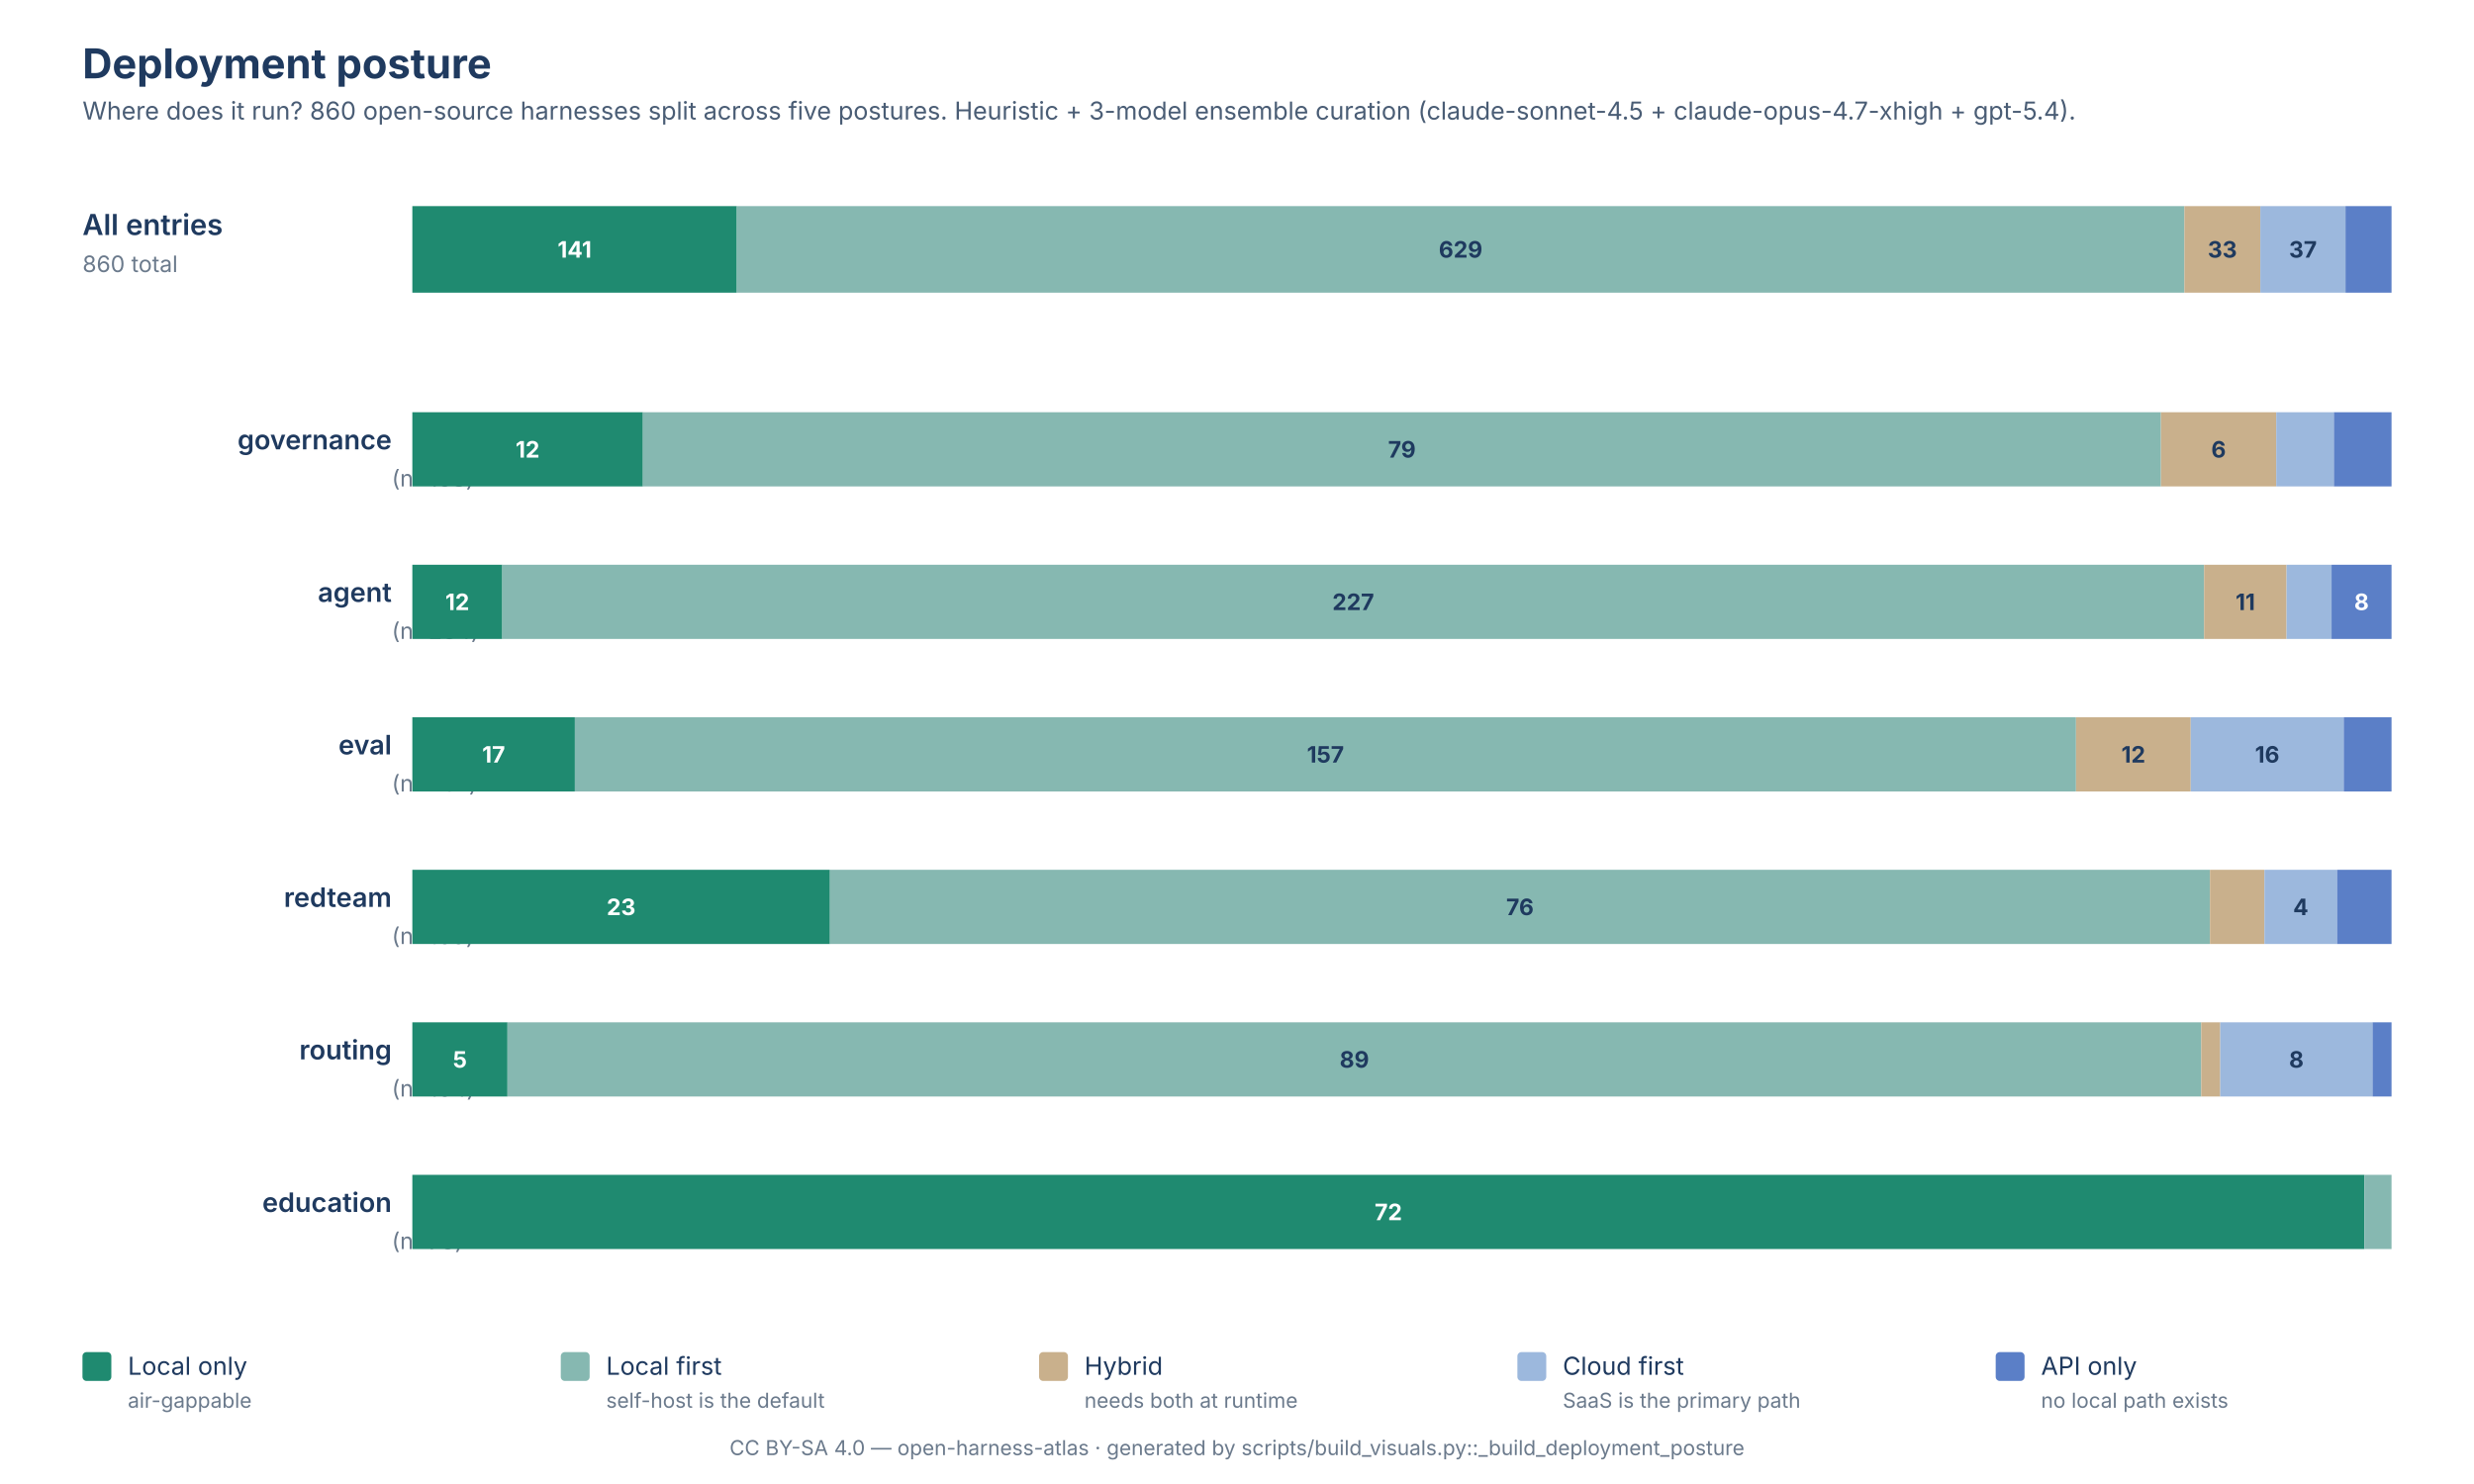
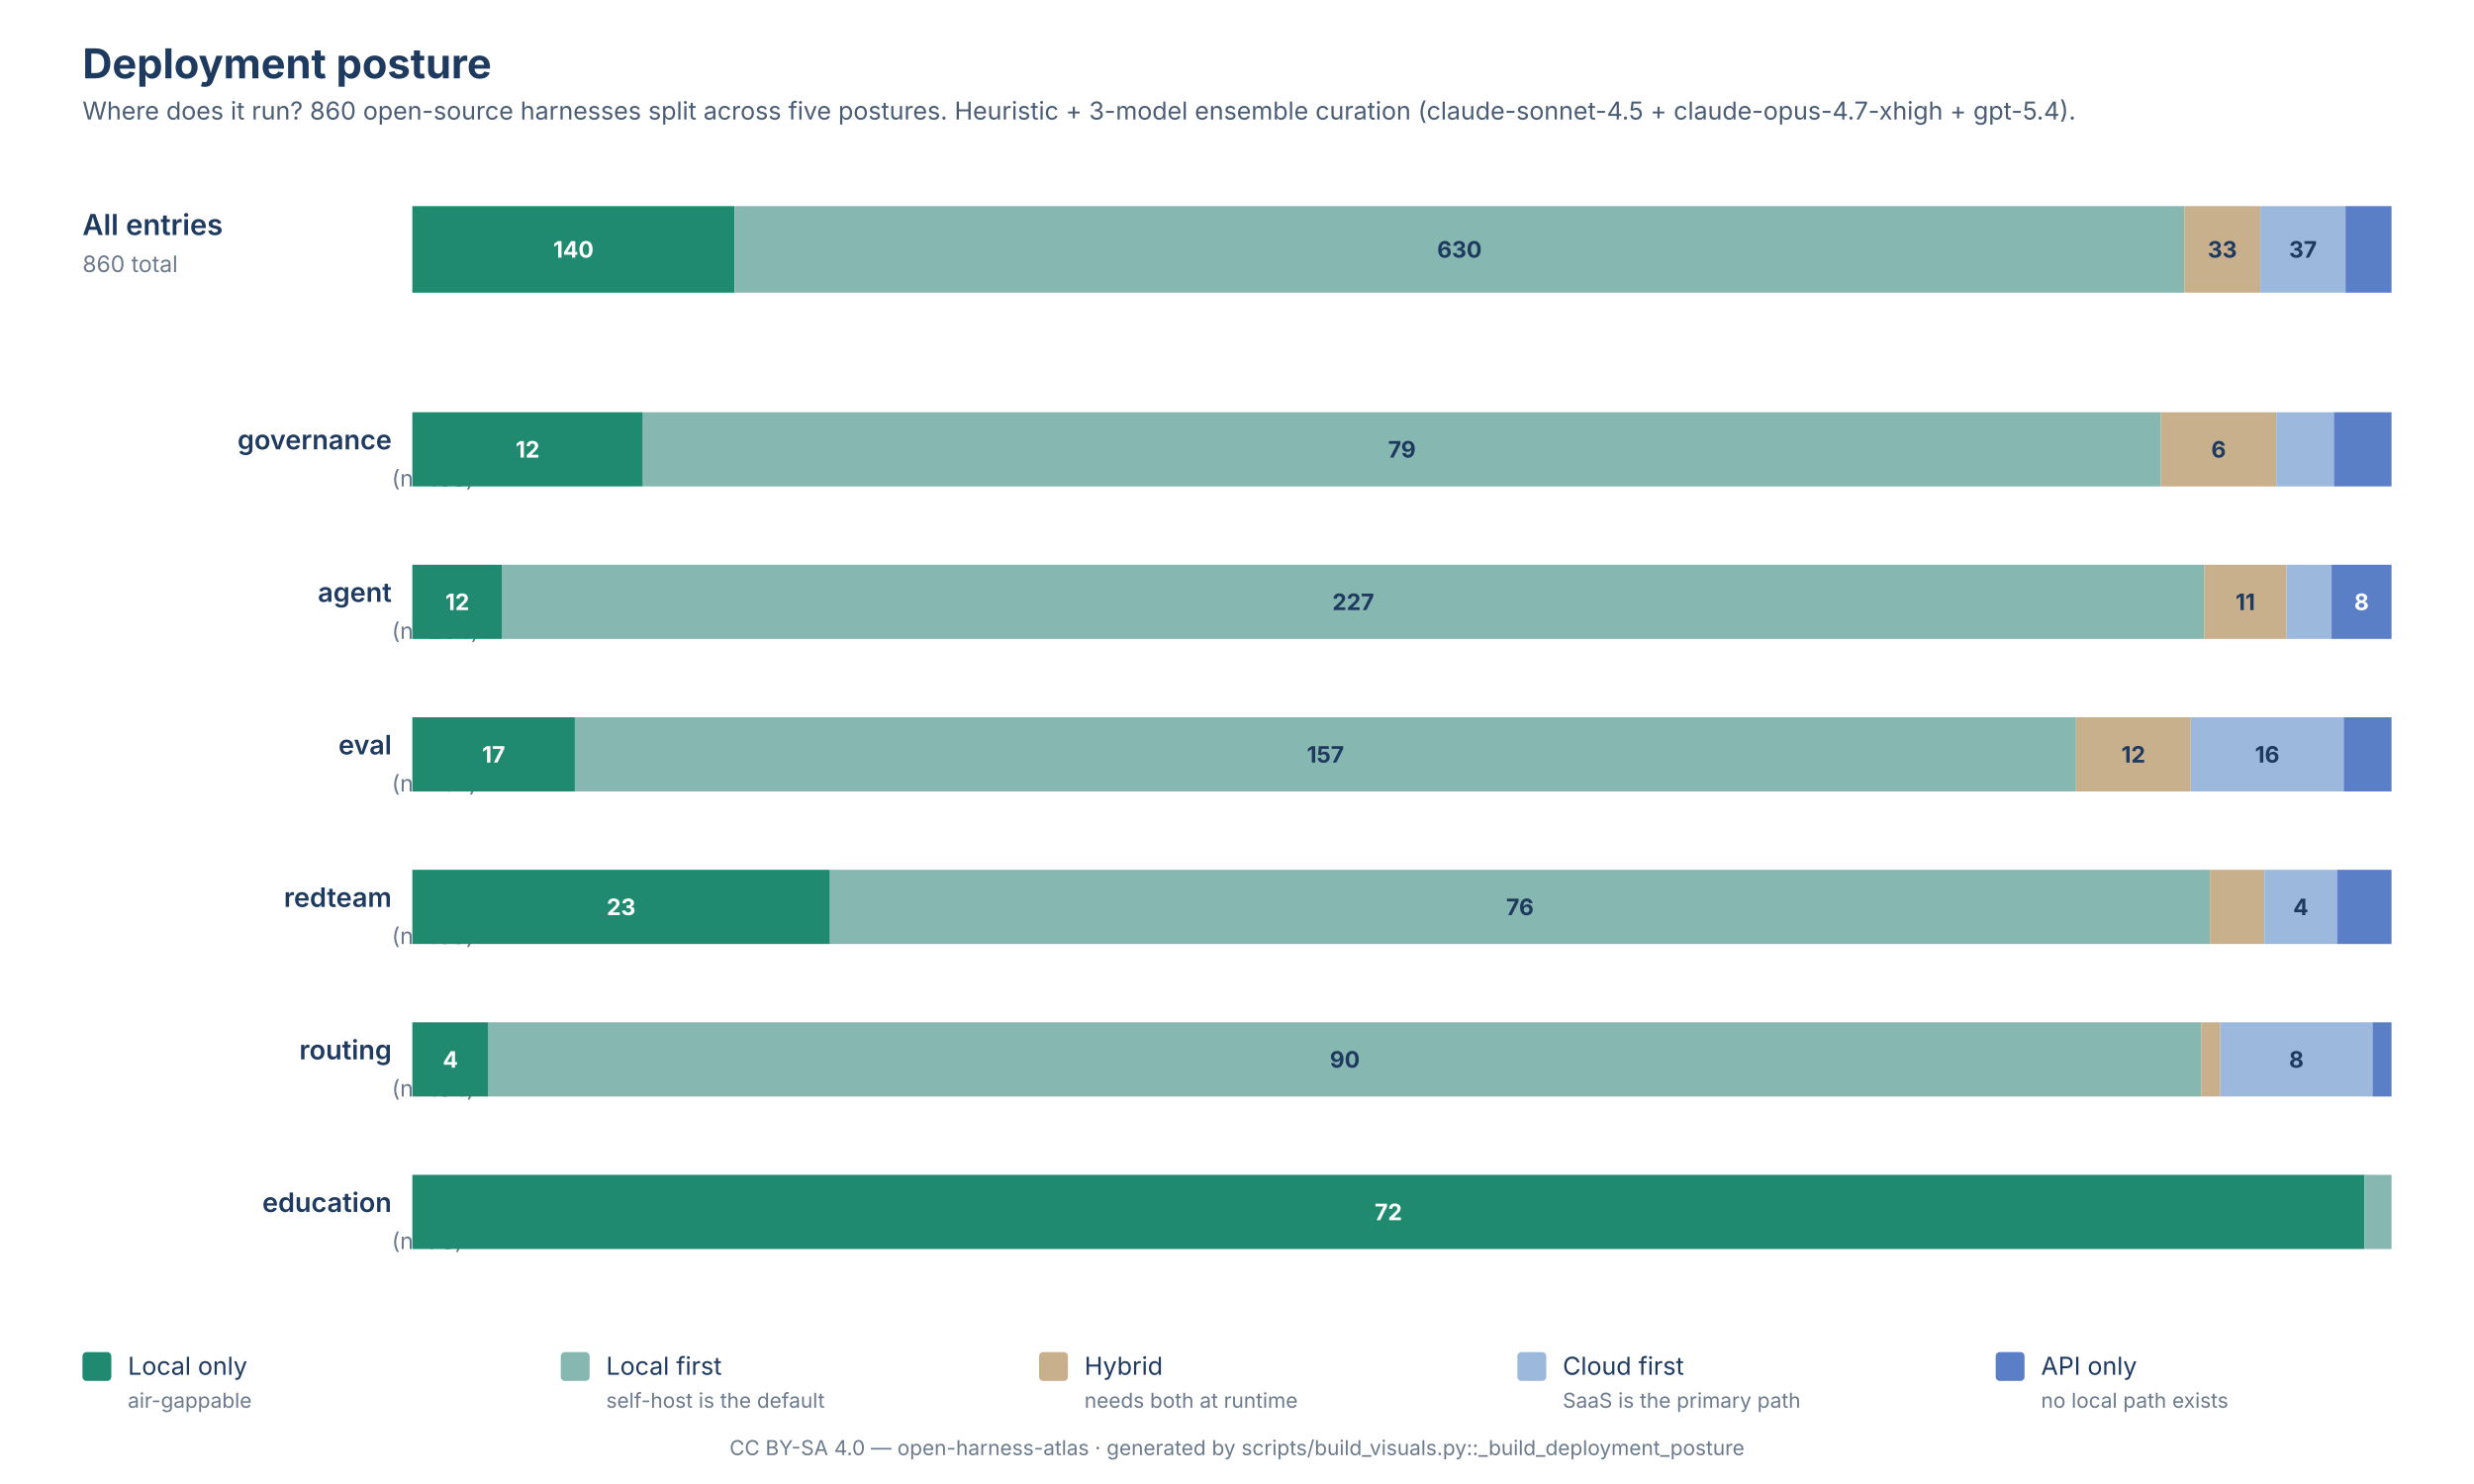
<svg xmlns="http://www.w3.org/2000/svg" viewBox="0 0 1200 720" role="img" aria-labelledby="title desc">
  <style>.body{font-family:"Inter","Helvetica Neue",Arial,sans-serif;}.title{font-size:20px;font-weight:700;fill:#1f3a5f;}.sub{font-size:12px;font-weight:400;fill:#4a5d75;}.h2{font-size:14px;font-weight:600;fill:#1f3a5f;}.cat-label{font-size:13px;font-weight:600;fill:#1f3a5f;text-anchor:end;}.cat-count{font-size:11px;fill:#6b7a8c;text-anchor:start;}.seg-label{font-size:11px;font-weight:700;fill:#ffffff;text-anchor:middle;dominant-baseline:central;}.seg-label-dark{font-size:11px;font-weight:700;fill:#1f3a5f;text-anchor:middle;dominant-baseline:central;}.legend-text{font-size:12px;fill:#1f3a5f;}.legend-hint{font-size:10px;fill:#6b7a8c;}.footer{font-size:10px;fill:#6b7a8c;text-anchor:middle;}</style>
  <rect width="1200" height="720" fill="#ffffff" />
  <text x="40" y="38" class="body title">Deployment posture</text>
  <text x="40" y="58" class="body sub">Where does it run? 860 open-source harnesses split across five postures. Heuristic + 3-model ensemble curation (claude-sonnet-4.5 + claude-opus-4.7-xhigh + gpt-5.4).</text>
  <text x="40" y="114" class="body h2">All entries</text>
  <text x="40" y="132" class="body cat-count" text-anchor="start">860 total</text>
-   <rect x="200.00" y="100" width="157.40" height="42" fill="#1f8a70" />
-   <text x="278.70" y="121.00" class="body seg-label">141</text>
-   <rect x="357.40" y="100" width="702.14" height="42" fill="#86b8b1" />
-   <text x="708.47" y="121.00" class="body seg-label-dark">629</text>
+   <rect x="200.00" y="100" width="156.28" height="42" fill="#1f8a70" />
+   <text x="278.14" y="121.00" class="body seg-label">140</text>
+   <rect x="356.28" y="100" width="703.26" height="42" fill="#86b8b1" />
+   <text x="707.91" y="121.00" class="body seg-label-dark">630</text>
  <rect x="1059.53" y="100" width="36.84" height="42" fill="#c9b08c" />
  <text x="1077.95" y="121.00" class="body seg-label-dark">33</text>
  <rect x="1096.37" y="100" width="41.30" height="42" fill="#9cb8dd" />
  <text x="1117.02" y="121.00" class="body seg-label-dark">37</text>
  <rect x="1137.67" y="100" width="22.33" height="42" fill="#5b7fc7" />
  <text x="190" y="218" class="body cat-label">governance</text>
  <text x="190" y="236" class="body cat-count" text-anchor="end">(n=103)</text>
  <rect x="200.00" y="200" width="111.84" height="36" fill="#1f8a70" />
  <text x="255.92" y="218.00" class="body seg-label">12</text>
  <rect x="311.84" y="200" width="736.31" height="36" fill="#86b8b1" />
  <text x="680.00" y="218.00" class="body seg-label-dark">79</text>
  <rect x="1048.16" y="200" width="55.92" height="36" fill="#c9b08c" />
  <text x="1076.12" y="218.00" class="body seg-label-dark">6</text>
  <rect x="1104.08" y="200" width="27.96" height="36" fill="#9cb8dd" />
  <rect x="1132.04" y="200" width="27.96" height="36" fill="#5b7fc7" />
  <text x="190" y="292" class="body cat-label">agent</text>
  <text x="190" y="310" class="body cat-count" text-anchor="end">(n=264)</text>
  <rect x="200.00" y="274" width="43.64" height="36" fill="#1f8a70" />
  <text x="221.82" y="292.00" class="body seg-label">12</text>
  <rect x="243.64" y="274" width="825.45" height="36" fill="#86b8b1" />
  <text x="656.36" y="292.00" class="body seg-label-dark">227</text>
  <rect x="1069.09" y="274" width="40.00" height="36" fill="#c9b08c" />
  <text x="1089.09" y="292.00" class="body seg-label-dark">11</text>
  <rect x="1109.09" y="274" width="21.82" height="36" fill="#9cb8dd" />
  <rect x="1130.91" y="274" width="29.09" height="36" fill="#5b7fc7" />
  <text x="1145.45" y="292.00" class="body seg-label">8</text>
  <text x="190" y="366" class="body cat-label">eval</text>
  <text x="190" y="384" class="body cat-count" text-anchor="end">(n=207)</text>
  <rect x="200.00" y="348" width="78.84" height="36" fill="#1f8a70" />
  <text x="239.42" y="366.00" class="body seg-label">17</text>
  <rect x="278.84" y="348" width="728.12" height="36" fill="#86b8b1" />
  <text x="642.90" y="366.00" class="body seg-label-dark">157</text>
  <rect x="1006.96" y="348" width="55.65" height="36" fill="#c9b08c" />
  <text x="1034.78" y="366.00" class="body seg-label-dark">12</text>
  <rect x="1062.61" y="348" width="74.20" height="36" fill="#9cb8dd" />
  <text x="1099.71" y="366.00" class="body seg-label-dark">16</text>
  <rect x="1136.81" y="348" width="23.19" height="36" fill="#5b7fc7" />
  <text x="190" y="440" class="body cat-label">redteam</text>
  <text x="190" y="458" class="body cat-count" text-anchor="end">(n=109)</text>
  <rect x="200.00" y="422" width="202.57" height="36" fill="#1f8a70" />
  <text x="301.28" y="440.00" class="body seg-label">23</text>
  <rect x="402.57" y="422" width="669.36" height="36" fill="#86b8b1" />
  <text x="737.25" y="440.00" class="body seg-label-dark">76</text>
  <rect x="1071.93" y="422" width="26.42" height="36" fill="#c9b08c" />
  <rect x="1098.35" y="422" width="35.23" height="36" fill="#9cb8dd" />
  <text x="1115.96" y="440.00" class="body seg-label-dark">4</text>
  <rect x="1133.58" y="422" width="26.42" height="36" fill="#5b7fc7" />
  <text x="190" y="514" class="body cat-label">routing</text>
  <text x="190" y="532" class="body cat-count" text-anchor="end">(n=104)</text>
-   <rect x="200.00" y="496" width="46.15" height="36" fill="#1f8a70" />
-   <text x="223.08" y="514.00" class="body seg-label">5</text>
-   <rect x="246.15" y="496" width="821.54" height="36" fill="#86b8b1" />
-   <text x="656.92" y="514.00" class="body seg-label-dark">89</text>
+   <rect x="200.00" y="496" width="36.92" height="36" fill="#1f8a70" />
+   <text x="218.46" y="514.00" class="body seg-label">4</text>
+   <rect x="236.92" y="496" width="830.77" height="36" fill="#86b8b1" />
+   <text x="652.31" y="514.00" class="body seg-label-dark">90</text>
  <rect x="1067.69" y="496" width="9.23" height="36" fill="#c9b08c" />
  <rect x="1076.92" y="496" width="73.85" height="36" fill="#9cb8dd" />
  <text x="1113.85" y="514.00" class="body seg-label-dark">8</text>
  <rect x="1150.77" y="496" width="9.23" height="36" fill="#5b7fc7" />
  <text x="190" y="588" class="body cat-label">education</text>
  <text x="190" y="606" class="body cat-count" text-anchor="end">(n=73)</text>
  <rect x="200.00" y="570" width="946.85" height="36" fill="#1f8a70" />
  <text x="673.42" y="588.00" class="body seg-label">72</text>
  <rect x="1146.85" y="570" width="13.15" height="36" fill="#86b8b1" />
  <rect x="40" y="656" width="14" height="14" rx="2" fill="#1f8a70" />
  <text x="62" y="667" class="body legend-text">Local only</text>
  <text x="62" y="683" class="body legend-hint">air-gappable</text>
  <rect x="272" y="656" width="14" height="14" rx="2" fill="#86b8b1" />
  <text x="294" y="667" class="body legend-text">Local first</text>
  <text x="294" y="683" class="body legend-hint">self-host is the default</text>
  <rect x="504" y="656" width="14" height="14" rx="2" fill="#c9b08c" />
  <text x="526" y="667" class="body legend-text">Hybrid</text>
  <text x="526" y="683" class="body legend-hint">needs both at runtime</text>
  <rect x="736" y="656" width="14" height="14" rx="2" fill="#9cb8dd" />
  <text x="758" y="667" class="body legend-text">Cloud first</text>
  <text x="758" y="683" class="body legend-hint">SaaS is the primary path</text>
  <rect x="968" y="656" width="14" height="14" rx="2" fill="#5b7fc7" />
  <text x="990" y="667" class="body legend-text">API only</text>
  <text x="990" y="683" class="body legend-hint">no local path exists</text>
  <text x="600" y="706" class="body footer">CC BY-SA 4.0 — open-harness-atlas · generated by scripts/build_visuals.py::_build_deployment_posture</text>
</svg>
